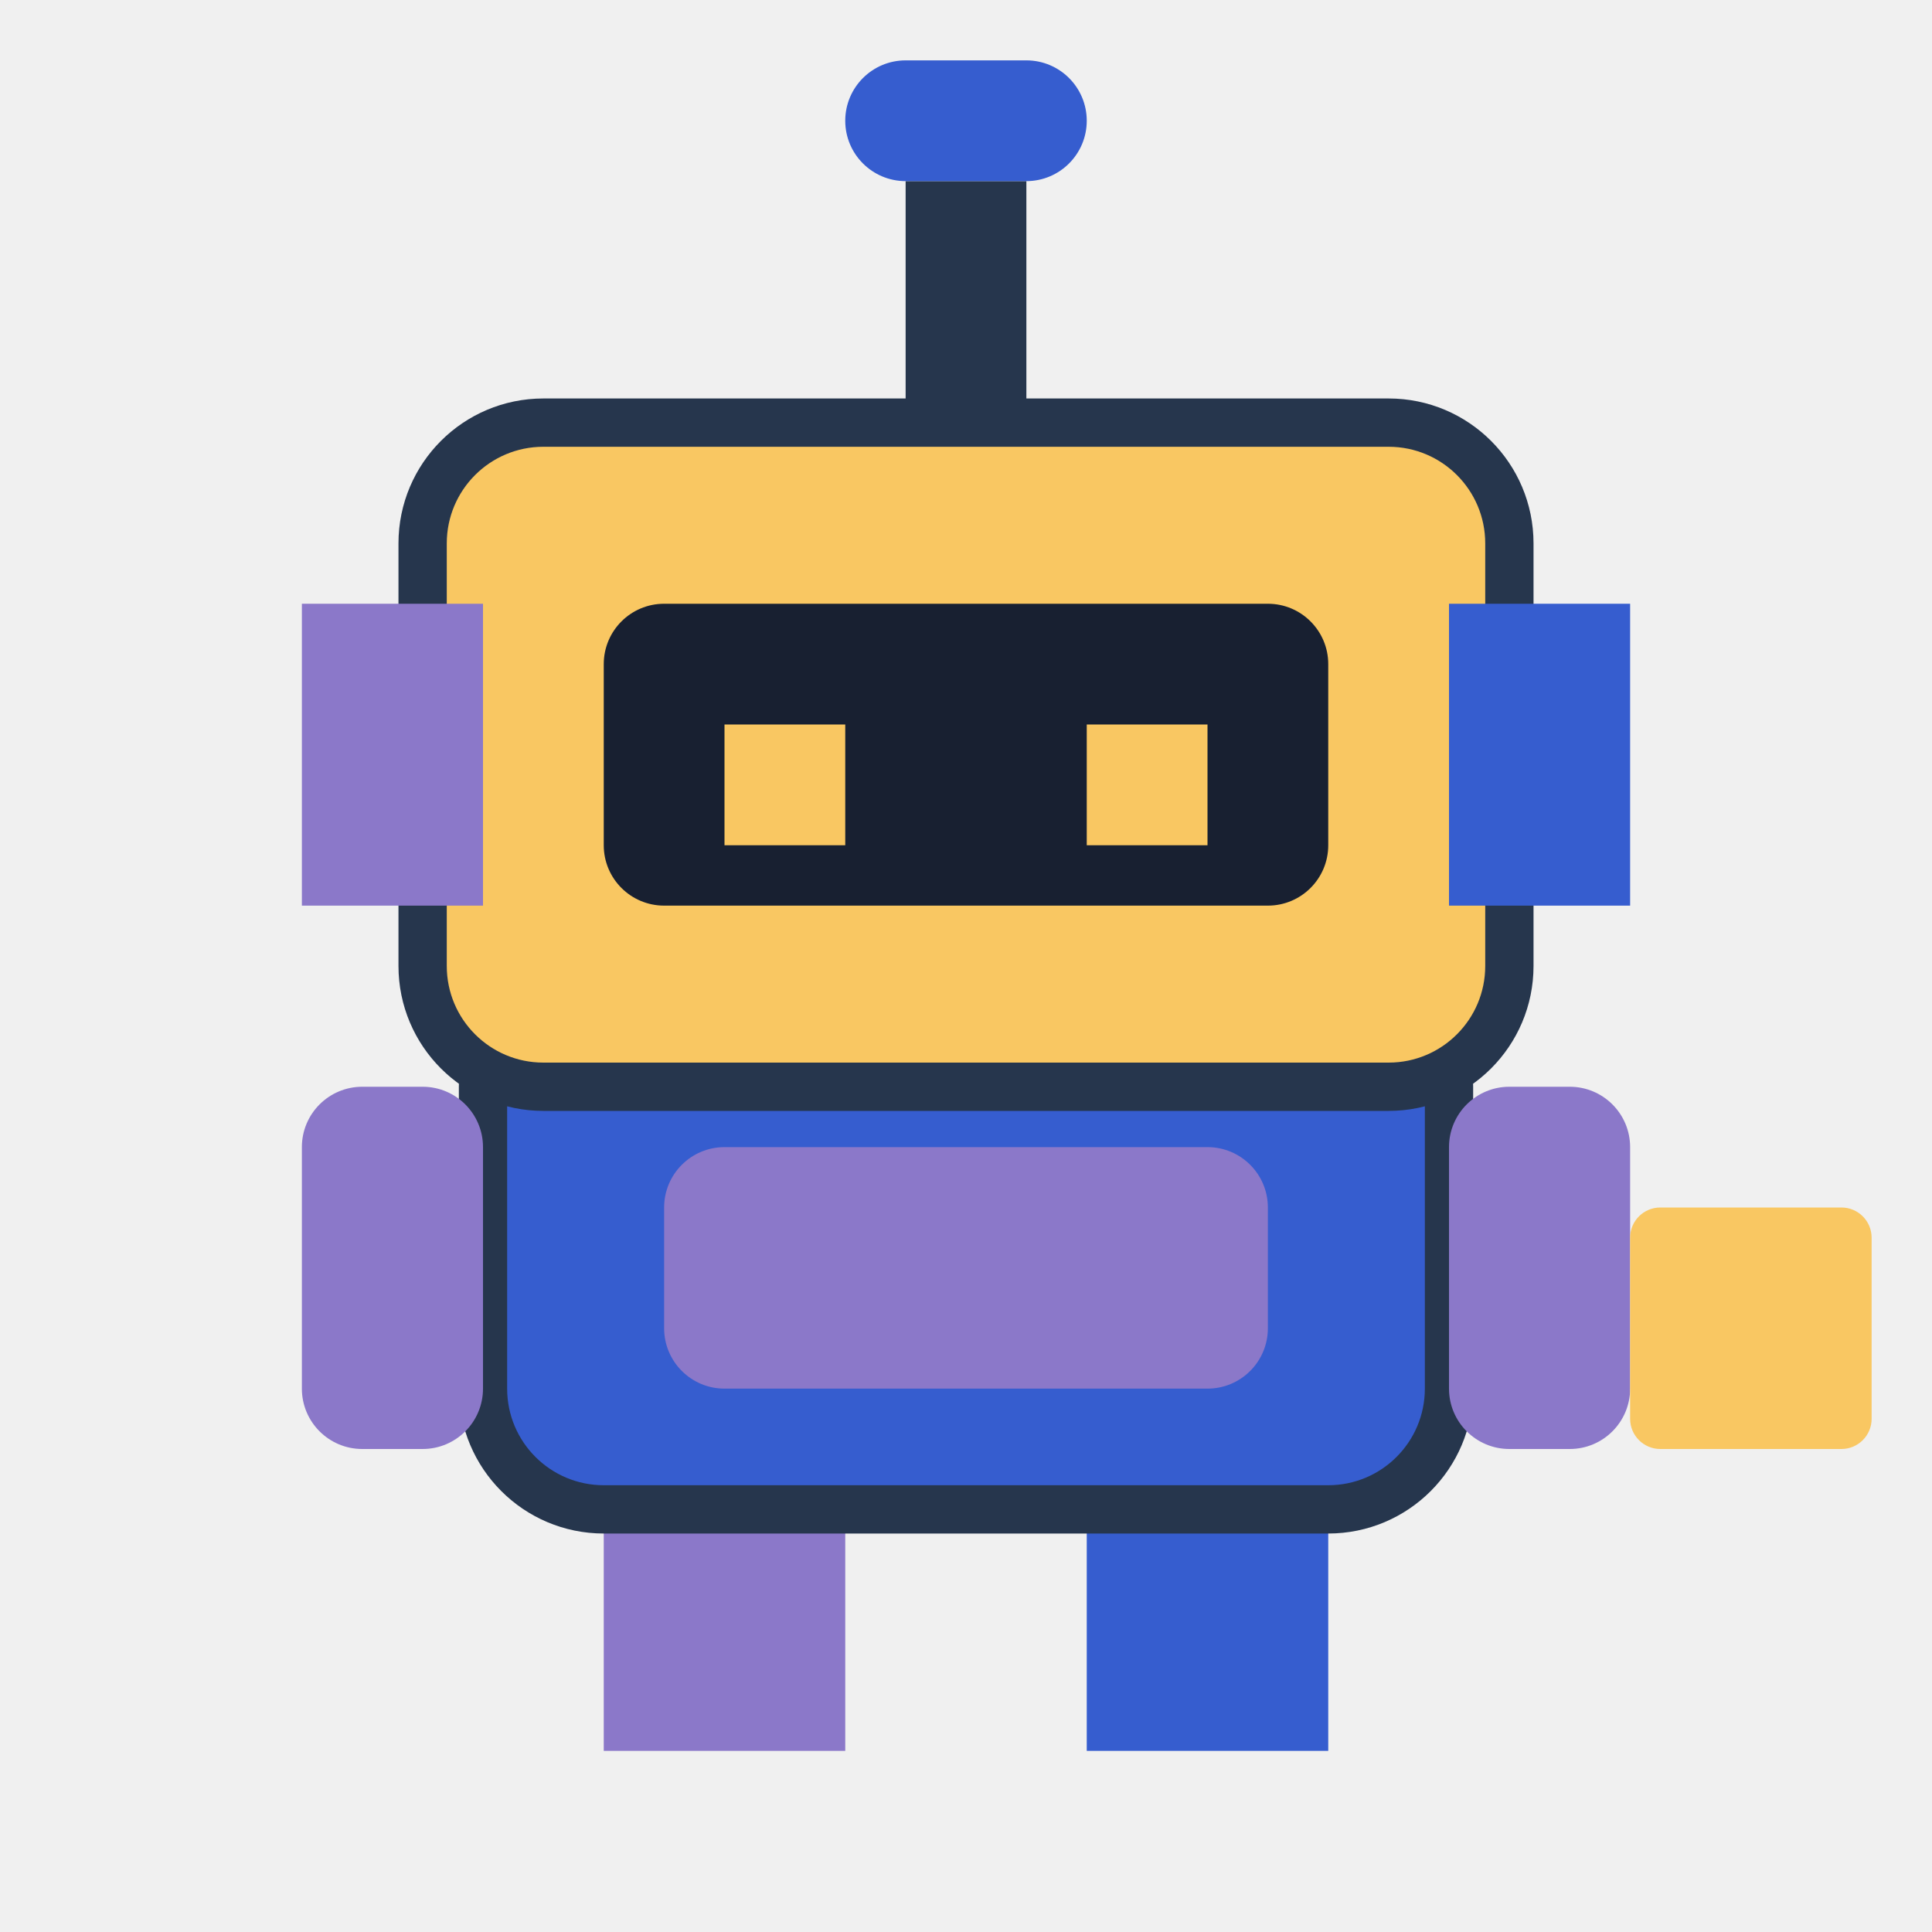
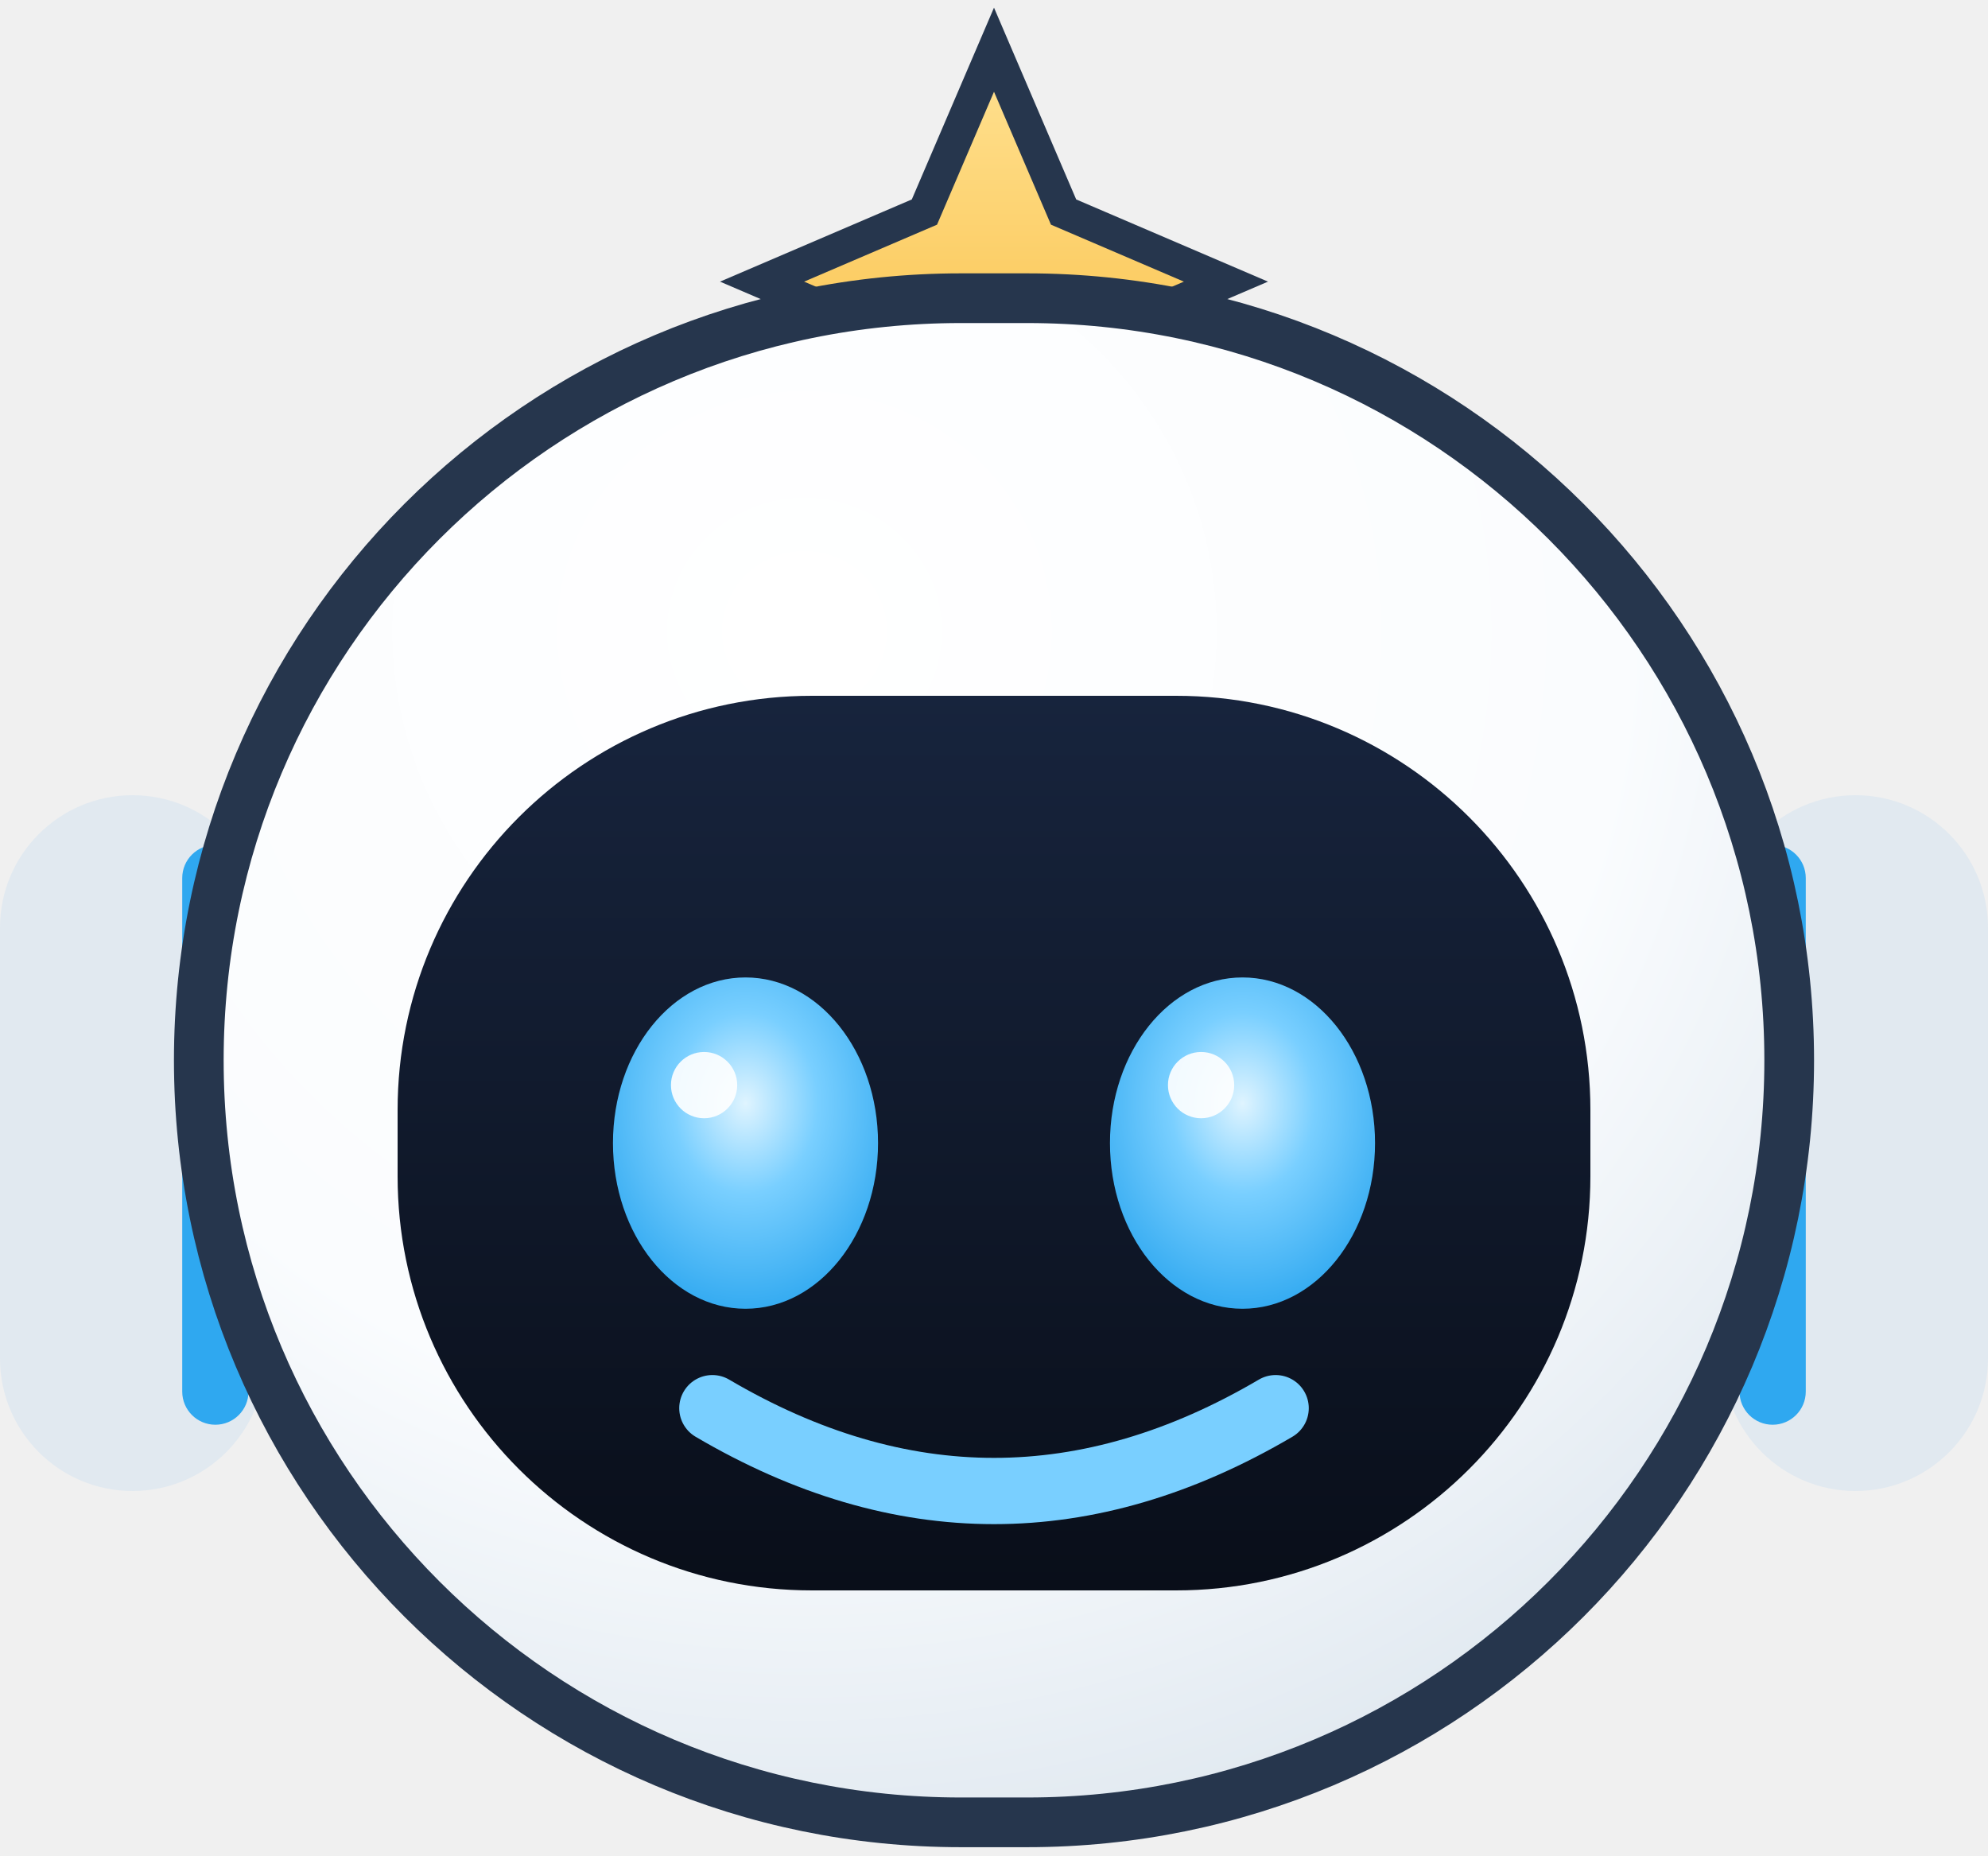
- <svg xmlns="http://www.w3.org/2000/svg" viewBox="0 0 32 32">
-   <style>
-     :root { color-scheme: light dark; }
-     .head { fill: #f9c762; stroke: #26364d; stroke-width: .8; }
-     .body { fill: #365dcf; stroke: #26364d; stroke-width: .8; }
-     .visor { fill: #182031; }
-     .eye { fill: #f9c762; }
-     .purple { fill: #8b78c9; }
-     .blue { fill: #365dcf; }
-     .line { fill: #26364d; }
-     @media (prefers-color-scheme: dark) {
-       .head { fill: #f4c469; stroke: #3b4563; }
-       .body { fill: #8ca8ff; stroke: #3b4563; }
-       .visor { fill: #0e121d; }
-       .eye { fill: #f4c469; }
-       .purple { fill: #b0a0e8; }
-       .blue { fill: #8ca8ff; }
-       .line { fill: #3b4563; }
-     }
-   </style>
-   <rect class="purple" x="10" y="23" width="4" height="6" />
-   <rect class="blue" x="18" y="23" width="4" height="6" />
-   <rect class="body" x="8" y="16" width="16" height="9" rx="2" />
-   <rect class="purple" x="11" y="19" width="10" height="4" rx="1" />
-   <rect class="purple" x="5" y="18" width="3" height="6" rx="1" />
-   <rect class="purple" x="24" y="18" width="3" height="6" rx="1" />
-   <rect class="eye" x="27" y="20" width="4" height="4" rx=".5" />
-   <rect class="head" x="7" y="7" width="18" height="11" rx="2" />
-   <rect class="purple" x="5" y="10" width="3" height="5" />
-   <rect class="blue" x="24" y="10" width="3" height="5" />
-   <rect class="visor" x="10" y="10" width="12" height="5" rx="1" />
-   <rect class="eye" x="12" y="12" width="2" height="2" />
-   <rect class="eye" x="18" y="12" width="2" height="2" />
-   <rect class="line" x="15" y="3" width="2" height="4" />
-   <rect class="blue" x="14" y="1" width="4" height="2" rx="1" />
+ <svg xmlns="http://www.w3.org/2000/svg" viewBox="0 0 120 112">
+   <defs>
+     <radialGradient id="shell" cx="38%" cy="22%" r="90%">
+       <stop offset="0" stop-color="#fff" />
+       <stop offset=".58" stop-color="#fafcfe" />
+       <stop offset="1" stop-color="#d9e3ec" />
+     </radialGradient>
+     <linearGradient id="screen" x1="0" y1="0" x2="0" y2="1">
+       <stop stop-color="#17243d" />
+       <stop offset="1" stop-color="#090e19" />
+     </linearGradient>
+     <radialGradient id="eye" cx="50%" cy="38%" r="65%">
+       <stop stop-color="#dff4ff" />
+       <stop offset=".42" stop-color="#79cfff" />
+       <stop offset="1" stop-color="#2fa8f0" />
+     </radialGradient>
+     <linearGradient id="spark" x1="0" y1="0" x2="0" y2="1">
+       <stop stop-color="#ffe293" />
+       <stop offset="1" stop-color="#f9b938" />
+     </linearGradient>
+   </defs>
+   <path d="M60 3l4.2 9.8L74 17l-9.8 4.2L60 31l-4.2-9.8L46 17l9.8-4.2z" fill="url(#spark)" stroke="#26364d" stroke-width="2" />
+   <rect x="0" y="48" width="16" height="42" rx="8" fill="#e1e9f0" />
+   <rect x="104" y="48" width="16" height="42" rx="8" fill="#e1e9f0" />
+   <rect x="11" y="51" width="4" height="35" rx="2" fill="#2fa8f0" />
+   <rect x="105" y="51" width="4" height="35" rx="2" fill="#2fa8f0" />
+   <rect x="12" y="18" width="96" height="92" rx="46" fill="url(#shell)" stroke="#26364d" stroke-width="3" />
+   <rect x="24" y="42" width="72" height="54" rx="25" fill="url(#screen)" />
+   <ellipse cx="45" cy="69" rx="8" ry="10" fill="url(#eye)" />
+   <ellipse cx="75" cy="69" rx="8" ry="10" fill="url(#eye)" />
+   <circle cx="42.5" cy="65.5" r="2" fill="#fff" opacity=".9" />
+   <circle cx="72.5" cy="65.5" r="2" fill="#fff" opacity=".9" />
+   <path d="M43 85q17 10 34 0" fill="none" stroke="#79cfff" stroke-width="4" stroke-linecap="round" />
</svg>
